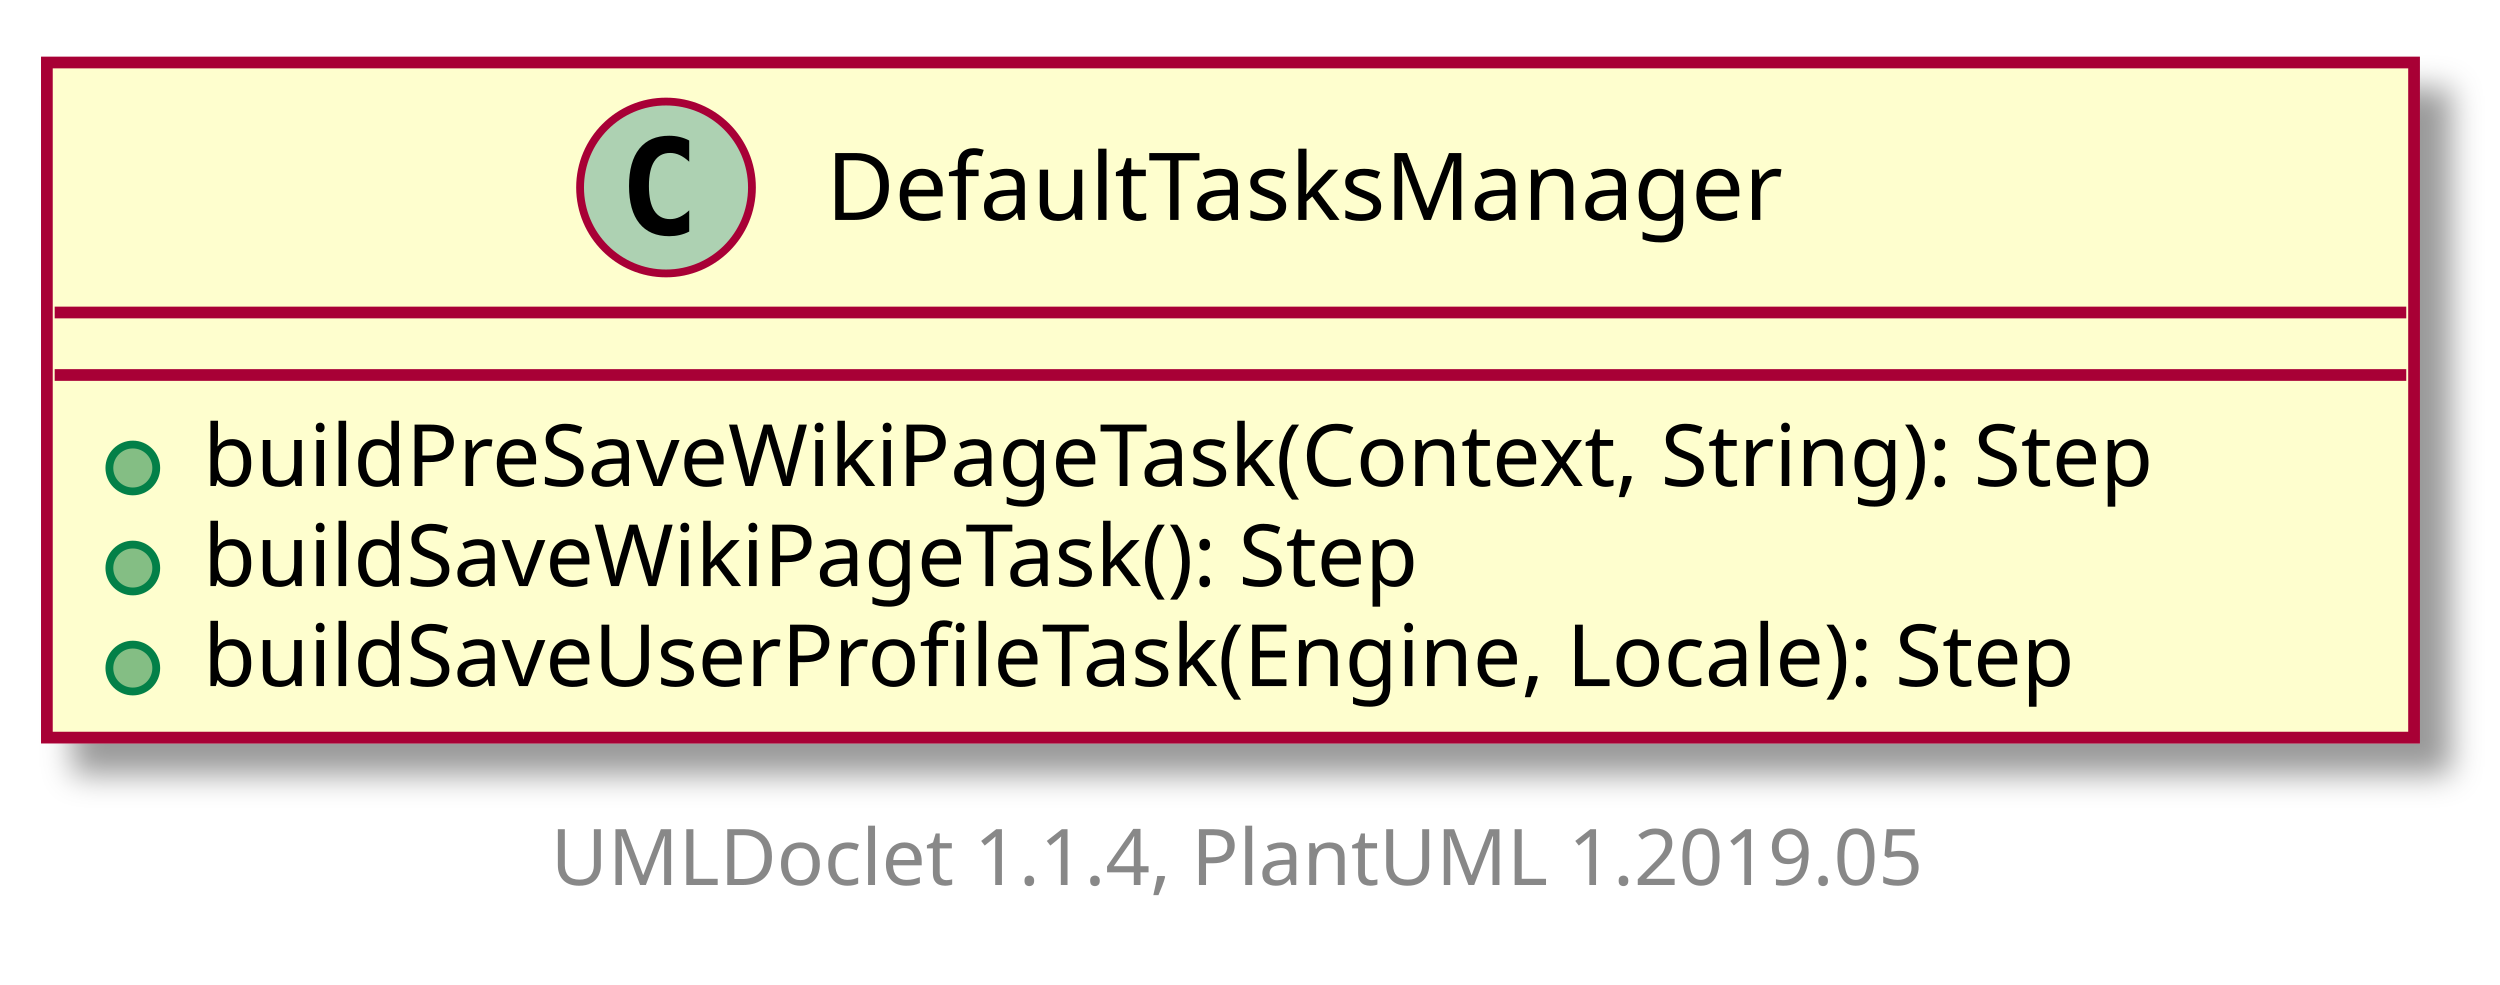
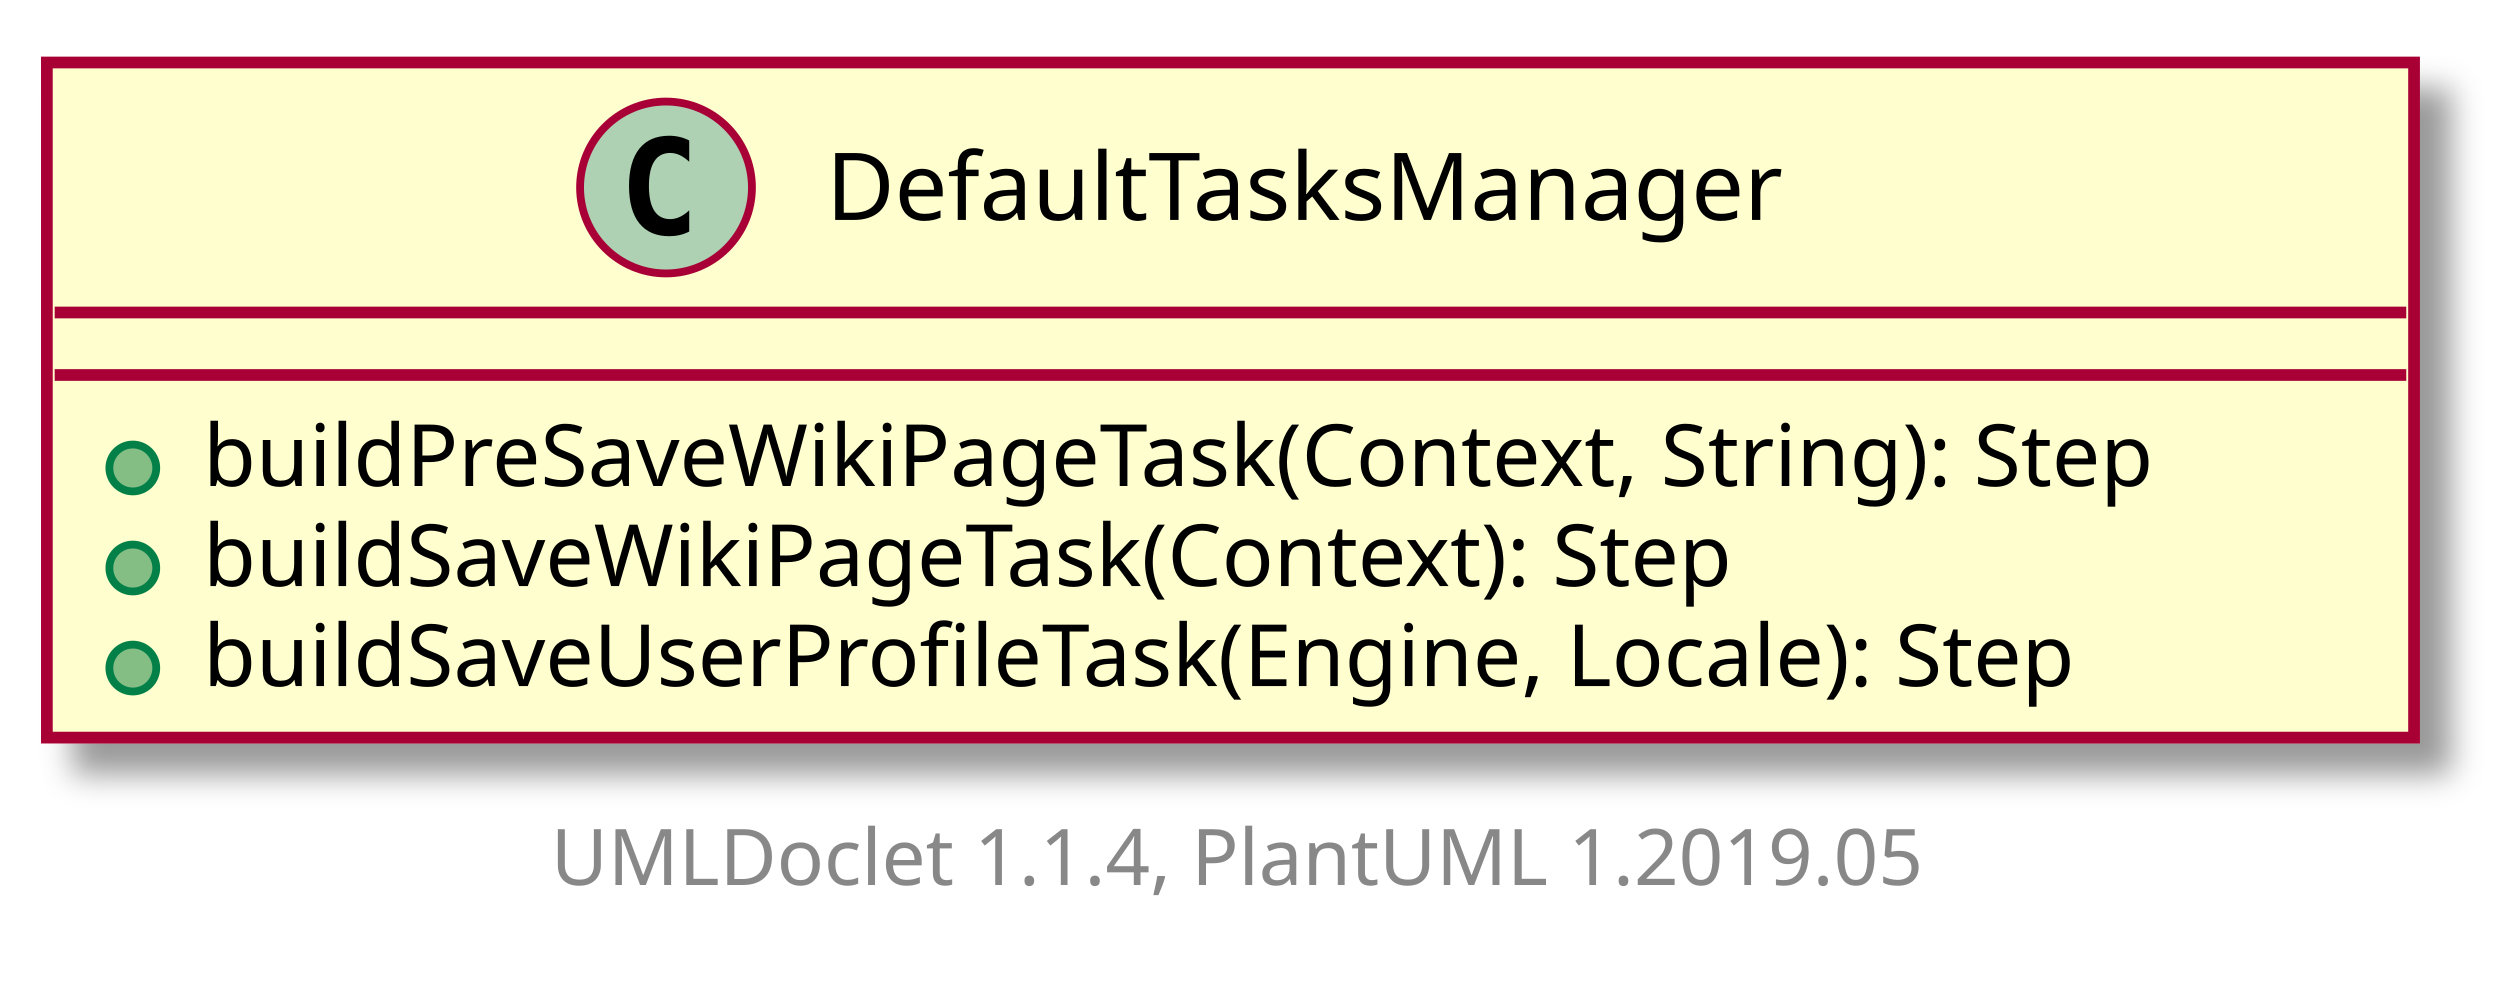
<svg xmlns="http://www.w3.org/2000/svg" xmlns:xlink="http://www.w3.org/1999/xlink" contentScriptType="application/ecmascript" contentStyleType="text/css" height="126px" preserveAspectRatio="none" style="width:320px;height:126px;" version="1.1" viewBox="0 0 320 126" width="320px" zoomAndPan="magnify">
  <defs>
-     <filter height="300%" id="f8r21q4dk9vnf" width="300%" x="-1" y="-1">
+     <filter height="300%" id="fuw03l63rsbiw" width="300%" x="-1" y="-1">
      <feGaussianBlur result="blurOut" stdDeviation="2.0" />
      <feColorMatrix in="blurOut" result="blurOut2" type="matrix" values="0 0 0 0 0 0 0 0 0 0 0 0 0 0 0 0 0 0 .4 0" />
      <feOffset dx="4.0" dy="4.0" in="blurOut2" result="blurOut3" />
      <feBlend in="SourceGraphic" in2="blurOut3" mode="normal" />
    </filter>
  </defs>
  <g>
    <a href="DefaultTasksManager.html" target="_top" xlink:actuate="onRequest" xlink:show="new" xlink:title="DefaultTasksManager.html" xlink:type="simple">
-       <rect fill="#FEFECE" filter="url(#f8r21q4dk9vnf)" height="86.414" id="DefaultTasksManager" style="stroke: #A80036; stroke-width: 1.5;" width="303" x="6" y="8" />
+       <rect fill="#FEFECE" filter="url(#fuw03l63rsbiw)" height="86.414" id="DefaultTasksManager" style="stroke: #A80036; stroke-width: 1.5;" width="303" x="6" y="8" />
      <ellipse cx="85.25" cy="24" fill="#ADD1B2" rx="11" ry="11" style="stroke: #A80036; stroke-width: 1.0;" />
      <path d="M88.219,29.641 Q87.641,29.938 87,30.086 Q86.359,30.234 85.656,30.234 Q83.156,30.234 81.836,28.586 Q80.516,26.938 80.516,23.812 Q80.516,20.688 81.836,19.031 Q83.156,17.375 85.656,17.375 Q86.359,17.375 87.008,17.531 Q87.656,17.688 88.219,17.984 L88.219,20.703 Q87.594,20.125 87,19.852 Q86.406,19.578 85.781,19.578 Q84.438,19.578 83.75,20.648 Q83.062,21.719 83.062,23.812 Q83.062,25.906 83.75,26.977 Q84.438,28.047 85.781,28.047 Q86.406,28.047 87,27.773 Q87.594,27.5 88.219,26.922 L88.219,29.641 Z " />
      <text fill="#000000" font-family="sans-serif" font-size="12" lengthAdjust="spacingAndGlyphs" textLength="136" x="105.75" y="28.154">DefaultTasksManager</text>
      <line style="stroke: #A80036; stroke-width: 1.5;" x1="7" x2="308" y1="40" y2="40" />
      <line style="stroke: #A80036; stroke-width: 1.5;" x1="7" x2="308" y1="48" y2="48" />
      <ellipse cx="17" cy="59.902" fill="#84BE84" rx="3" ry="3" style="stroke: #038048; stroke-width: 1.0;" />
      <text fill="#000000" font-family="sans-serif" font-size="11" lengthAdjust="spacingAndGlyphs" textLength="277" x="26" y="62.21">buildPreSaveWikiPageTask(Context, String): Step</text>
      <ellipse cx="17" cy="72.707" fill="#84BE84" rx="3" ry="3" style="stroke: #038048; stroke-width: 1.0;" />
-       <text fill="#000000" font-family="sans-serif" font-size="11" lengthAdjust="spacingAndGlyphs" textLength="173" x="26" y="75.015">buildSaveWikiPageTask(): Step</text>
+       <text fill="#000000" font-family="sans-serif" font-size="11" lengthAdjust="spacingAndGlyphs" textLength="216" x="26" y="75.015">buildSaveWikiPageTask(Context): Step</text>
      <ellipse cx="17" cy="85.512" fill="#84BE84" rx="3" ry="3" style="stroke: #038048; stroke-width: 1.0;" />
      <text fill="#000000" font-family="sans-serif" font-size="11" lengthAdjust="spacingAndGlyphs" textLength="269" x="26" y="87.82">buildSaveUserProfileTask(Engine, Locale): Step</text>
    </a>
    <text fill="#888888" font-family="sans-serif" font-size="10" lengthAdjust="spacingAndGlyphs" textLength="186" x="70.5" y="113.282">UMLDoclet 1.1.4, PlantUML 1.2019.05</text>
  </g>
</svg>
